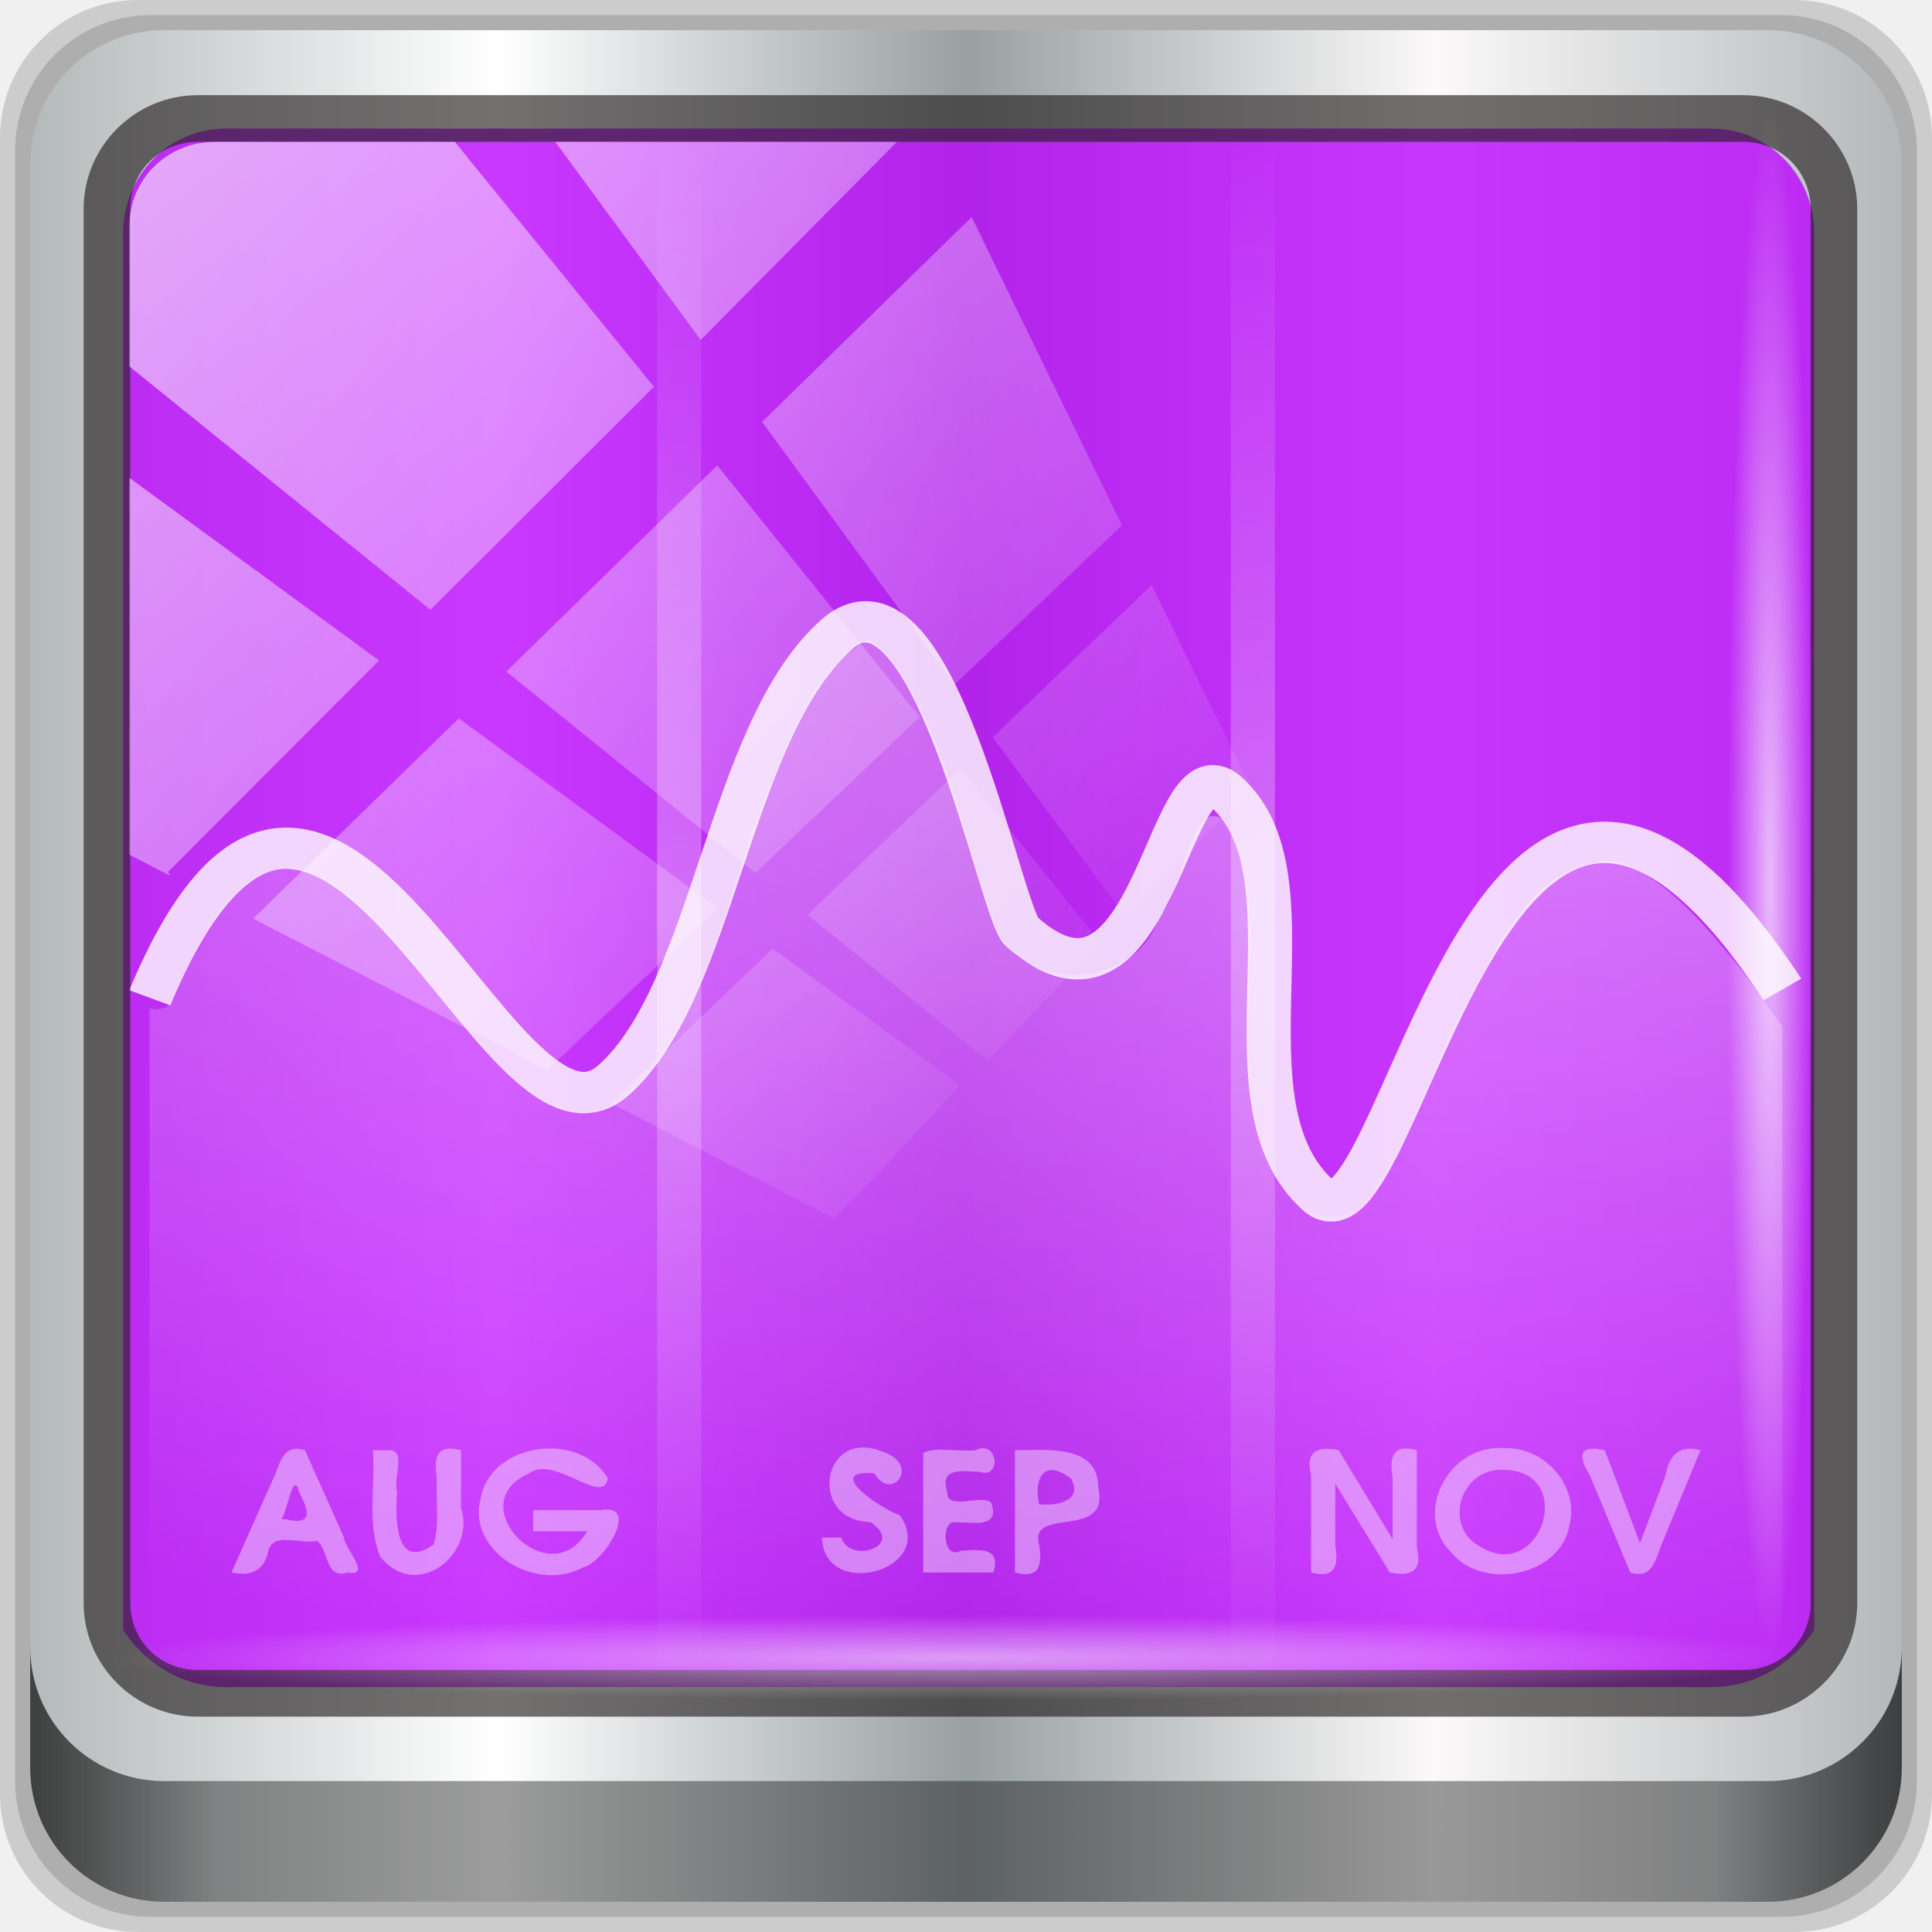
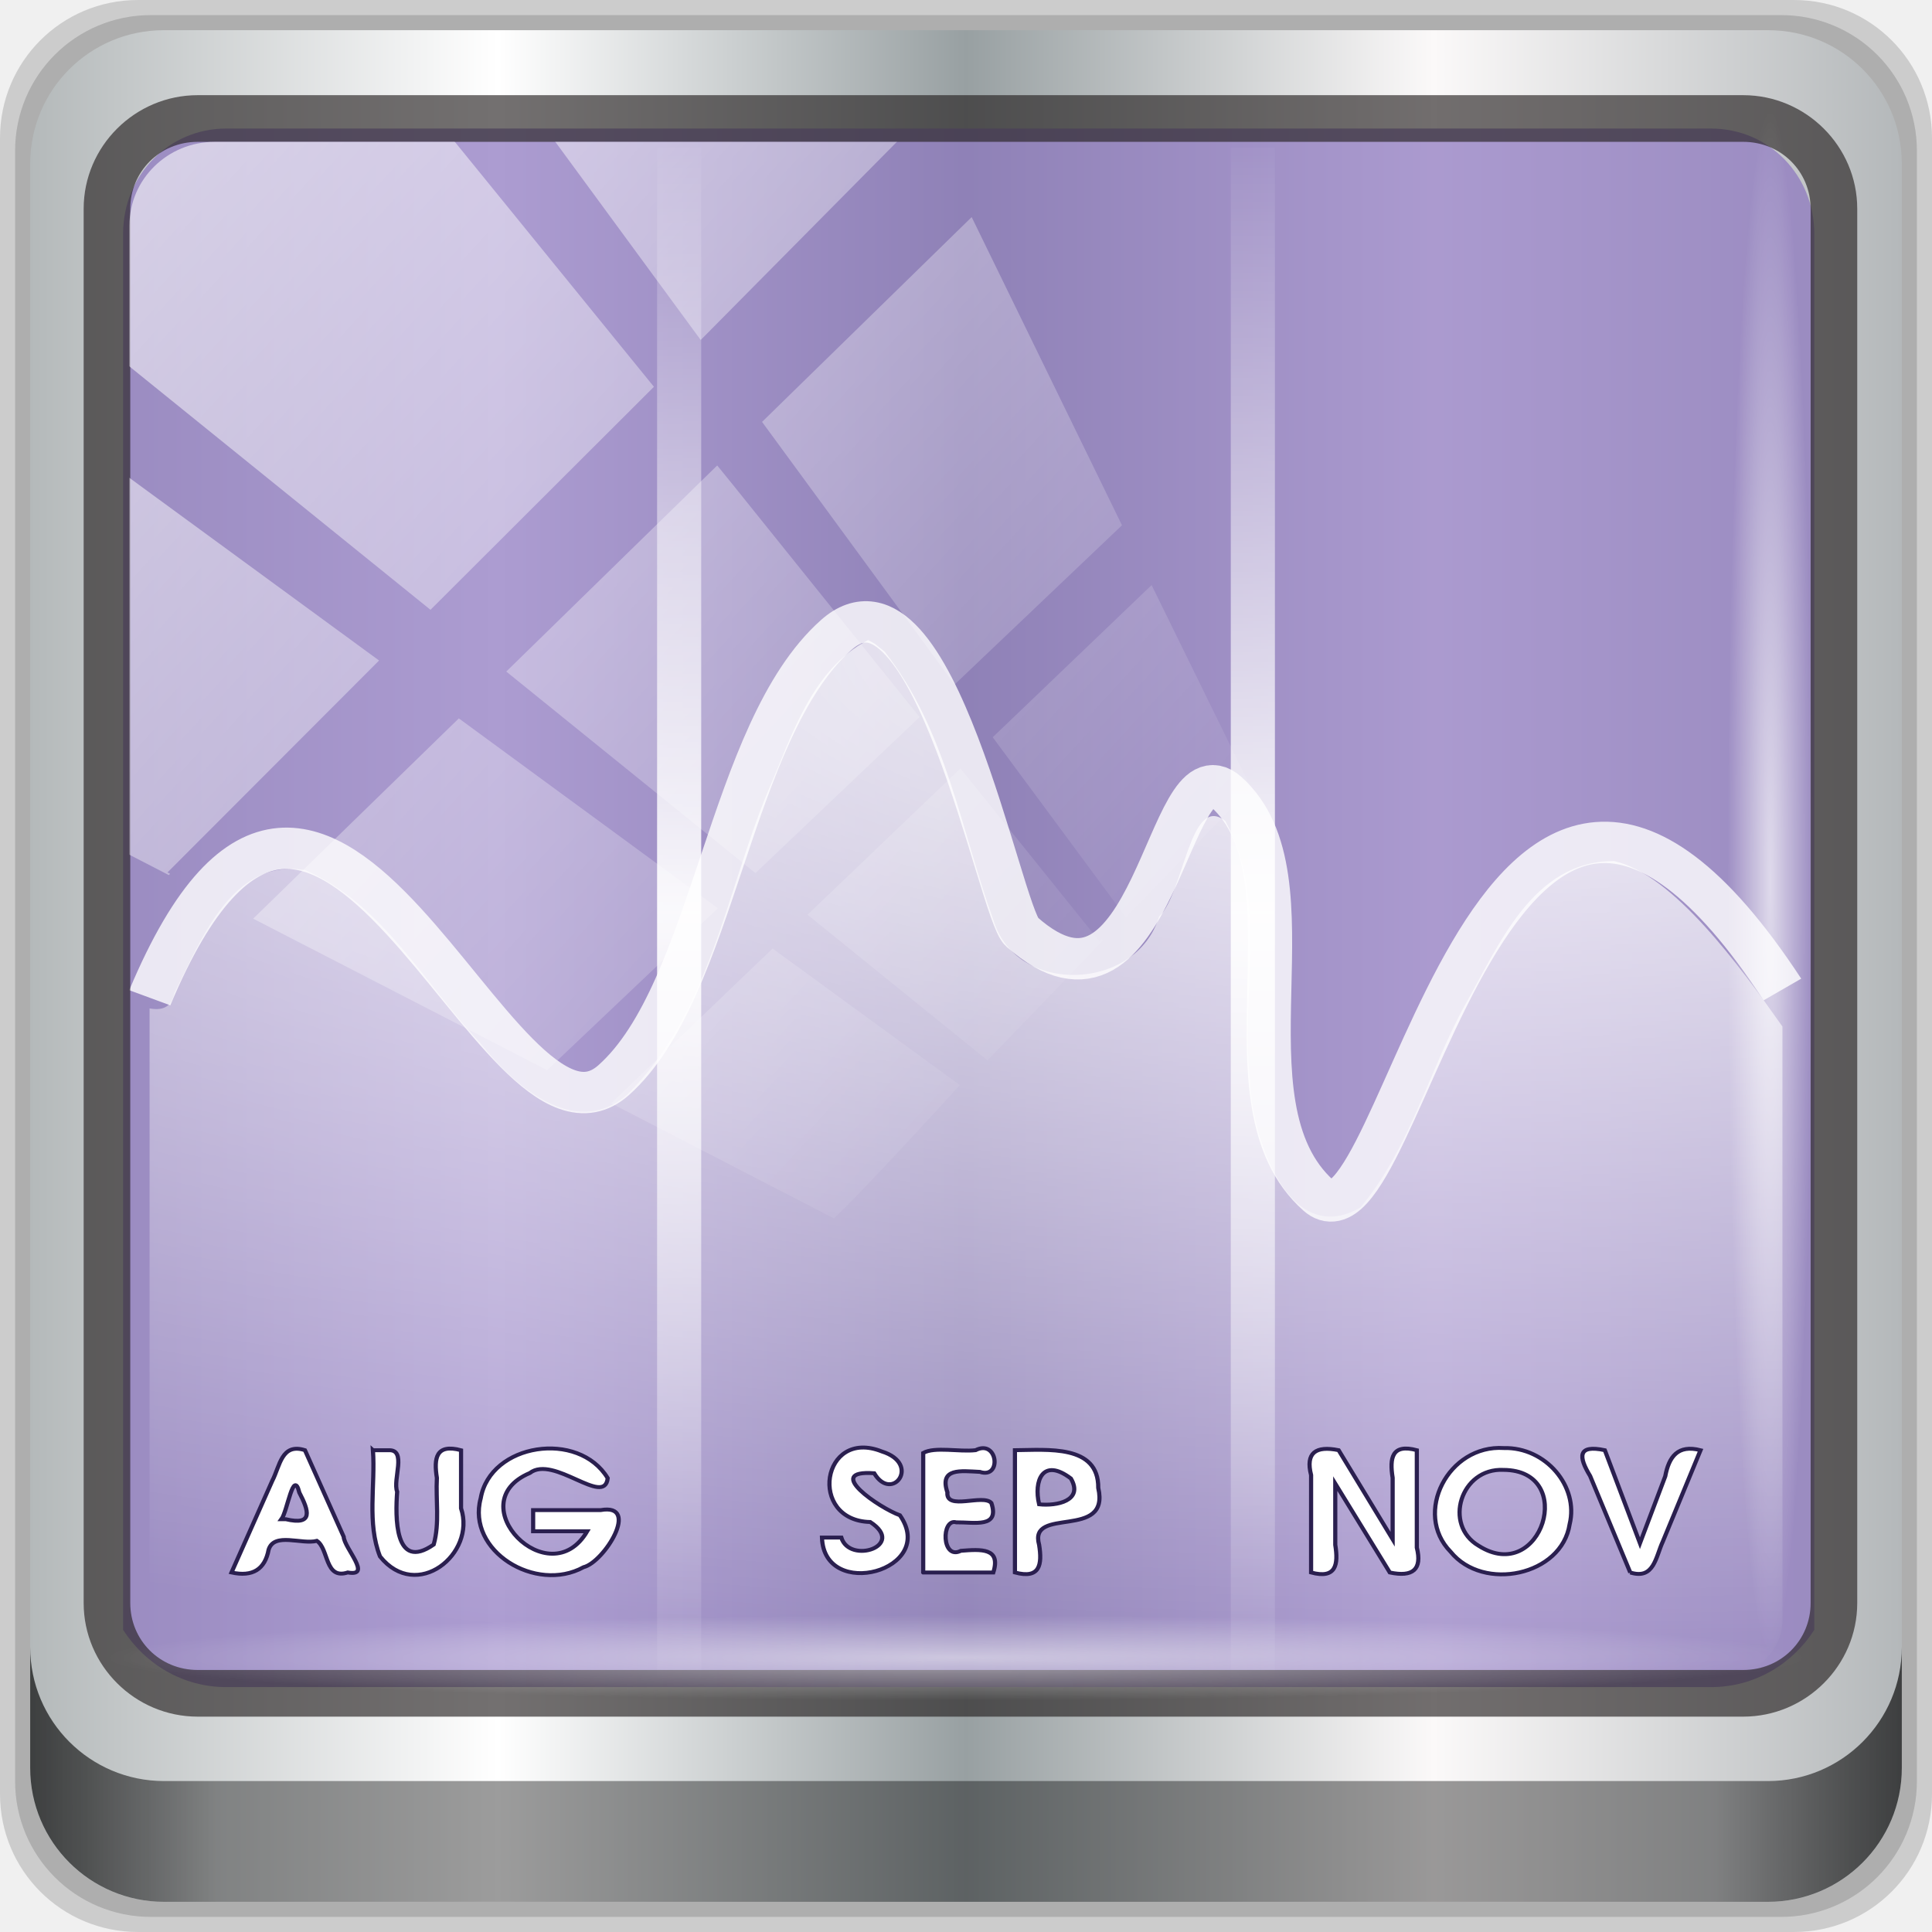
<svg xmlns="http://www.w3.org/2000/svg" xmlns:xlink="http://www.w3.org/1999/xlink" version="1.1" width="96" height="96" id="svg4405">
  <defs id="defs4407">
    <linearGradient id="linearGradient3924">
      <stop id="stop3926" style="stop-color:#ffffff;stop-opacity:1" offset="0" />
      <stop id="stop3928" style="stop-color:#ffffff;stop-opacity:0" offset="1" />
    </linearGradient>
    <linearGradient id="linearGradient3824">
      <stop id="stop3826" style="stop-color:#ffffff;stop-opacity:1" offset="0" />
      <stop id="stop3828" style="stop-color:#ffffff;stop-opacity:0" offset="1" />
    </linearGradient>
    <linearGradient id="linearGradient3308-4-6">
      <stop id="stop3310-1-4" style="stop-color:#ffffff;stop-opacity:1" offset="0" />
      <stop id="stop3312-5-3" style="stop-color:#ffffff;stop-opacity:0" offset="1" />
    </linearGradient>
    <linearGradient id="linearGradient3688">
      <stop id="stop3690" style="stop-color:#000000;stop-opacity:1" offset="0" />
      <stop id="stop3692" style="stop-color:#000000;stop-opacity:0" offset="1" />
    </linearGradient>
    <linearGradient id="linearGradient3702">
      <stop id="stop3704" style="stop-color:#000000;stop-opacity:0" offset="0" />
      <stop id="stop3710" style="stop-color:#000000;stop-opacity:1" offset="0.5" />
      <stop id="stop3706" style="stop-color:#000000;stop-opacity:0" offset="1" />
    </linearGradient>
    <linearGradient x1="24" y1="5" x2="24" y2="43" id="linearGradient2855" xlink:href="#linearGradient3308-4-6" gradientUnits="userSpaceOnUse" gradientTransform="translate(0,0.9674388)" />
    <radialGradient cx="12.011" cy="13.195" r="20" fx="12.011" fy="13.195" id="radialGradient2863" xlink:href="#linearGradient3671" gradientUnits="userSpaceOnUse" gradientTransform="matrix(5.6341942e-8,1.680083,-2.423533,1.0380855e-8,44.4784,-5.926735)" />
    <linearGradient x1="24" y1="44" x2="24" y2="3.899" id="linearGradient2865" xlink:href="#linearGradient3707" gradientUnits="userSpaceOnUse" gradientTransform="translate(0,0.9674388)" />
    <radialGradient cx="4.993" cy="43.5" r="2.5" fx="4.993" fy="43.5" id="radialGradient2873" xlink:href="#linearGradient3688" gradientUnits="userSpaceOnUse" gradientTransform="matrix(2.003784,0,0,1.4,27.98813,-17.4)" />
    <radialGradient cx="4.993" cy="43.5" r="2.5" fx="4.993" fy="43.5" id="radialGradient2875" xlink:href="#linearGradient3688" gradientUnits="userSpaceOnUse" gradientTransform="matrix(2.003784,0,0,1.4,-20.01187,-104.4)" />
    <linearGradient x1="25.058" y1="47.028" x2="25.058" y2="39.999" id="linearGradient2877" xlink:href="#linearGradient3702" gradientUnits="userSpaceOnUse" />
    <linearGradient id="linearGradient3707">
      <stop id="stop3709" style="stop-color:#4c2a4e;stop-opacity:1" offset="0" />
      <stop id="stop3711" style="stop-color:#a85394;stop-opacity:1" offset="1" />
    </linearGradient>
    <linearGradient id="linearGradient3671">
      <stop id="stop3673" style="stop-color:#e384c6;stop-opacity:1" offset="0" />
      <stop id="stop3675" style="stop-color:#c467be;stop-opacity:1" offset="0.262" />
      <stop id="stop3677" style="stop-color:#93399a;stop-opacity:1" offset="0.705" />
      <stop id="stop3679" style="stop-color:#48274f;stop-opacity:1" offset="1" />
    </linearGradient>
    <radialGradient cx="24" cy="9.489" r="18.5" fx="24" fy="9.489" id="radialGradient3832" xlink:href="#linearGradient3824" gradientUnits="userSpaceOnUse" gradientTransform="matrix(0,2.860767,-8.55155,0,150.9023,-30.11623)" />
    <linearGradient x1="17" y1="25" x2="17" y2="6" id="linearGradient3930" xlink:href="#linearGradient3924" gradientUnits="userSpaceOnUse" spreadMethod="reflect" gradientTransform="matrix(2.110399,0,0,2.110399,-6.107192,-0.302342)" />
    <linearGradient xlink:href="#linearGradient6139-0" id="linearGradient4071" gradientUnits="userSpaceOnUse" gradientTransform="matrix(1.107143,0,0,1.107143,-4.993903,-3.620687)" x1="6" y1="47" x2="90" y2="47" />
    <linearGradient id="linearGradient6139-0">
      <stop id="stop6141-2" offset="0" style="stop-color:#b4b9ba;stop-opacity:1" />
      <stop style="stop-color:#ffffff;stop-opacity:1;" offset="0.25" id="stop6151-0" />
      <stop style="stop-color:#98a0a2;stop-opacity:1" offset="0.5" id="stop6147-1" />
      <stop id="stop6149-4" offset="0.75" style="stop-color:#fbf9f9;stop-opacity:1;" />
      <stop id="stop6143-4" offset="1" style="stop-color:#b4b8ba;stop-opacity:1" />
    </linearGradient>
    <linearGradient gradientTransform="translate(0.1489535,0.415026)" xlink:href="#linearGradient3832-0-6-1-1" id="linearGradient4129" x1="1.5" y1="88.172" x2="94.5" y2="88.172" gradientUnits="userSpaceOnUse" />
    <linearGradient id="linearGradient3832-0-6-1-1">
      <stop style="stop-color:#000000;stop-opacity:1;" offset="0" id="stop3834-6-3-7-1" />
      <stop id="stop3872-2-4" offset="0.1" style="stop-color:#000000;stop-opacity:0.588;" />
      <stop style="stop-color:#000000;stop-opacity:0.588;" offset="0.9" id="stop3844-6-2-7-6" />
      <stop style="stop-color:#000000;stop-opacity:1;" offset="1" id="stop3836-5-0-2-9" />
    </linearGradient>
    <radialGradient xlink:href="#linearGradient3924" id="radialGradient7462" gradientUnits="userSpaceOnUse" gradientTransform="matrix(0.9751338,0,0,0.04919072,34.04765,80.58172)" cx="13.948" cy="44.893" fx="13.948" fy="44.893" r="43.199" />
    <radialGradient xlink:href="#linearGradient3924" id="radialGradient7464" gradientUnits="userSpaceOnUse" gradientTransform="matrix(0.8883266,0,0,0.04919072,31.95952,-90.31726)" cx="13.948" cy="44.893" fx="13.948" fy="44.893" r="43.199" />
    <linearGradient xlink:href="#linearGradient3924" id="linearGradient4767" gradientUnits="userSpaceOnUse" x1="2.771" y1="-28.642" x2="50.528" y2="14.514" />
    <clipPath id="clipPath4156-4-1" clipPathUnits="userSpaceOnUse">
      <path id="path4158-0-8" d="m 27.046,-55.695 -14.214,13.321 h 0.061 l 15.653,21.771 10.231,-10.546 C 38.562,-32.302 27.468,-54.819 27.046,-55.695 Z M 9.647,-39.383 -5.241,-25.321 15.988,-7.806 26.372,-18.383 Z m 31.491,12.951 -9.741,9.714 8.945,12.458 7.781,-7.555 z m -49.84,4.379 -13.754,12.982 26.283,13.846 0.061,-0.062 -0.123,-0.062 L 13.599,-5.401 -8.702,-22.053 Z m 38.015,7.401 -9.803,9.775 11.579,9.559 7.628,-7.401 -8.669,-11.009 z m 20.187,5.674 -7.383,7.216 6.188,8.542 5.82,-6.137 z m -32.195,6.322 -9.557,9.498 13.662,7.185 7.934,-7.678 z m 23.312,2.374 -7.107,6.938 8.363,6.907 5.361,-5.674 -0.061,-0.092 -0.092,0.123 -6.464,-8.203 z m -8.73,8.542 -7.505,7.339 10.354,5.458 c 1.397,-1.321 5.675,-6.123 5.851,-6.322 z" style="opacity:0.6;fill:#ffffff;fill-opacity:1;stroke:none" />
    </clipPath>
    <radialGradient cx="24" cy="9.489" r="18.5" fx="24" fy="9.489" id="radialGradient3832-3" xlink:href="#linearGradient3924" gradientUnits="userSpaceOnUse" gradientTransform="matrix(0,2.860767,-8.55155,0,150.9023,-30.11623)" />
  </defs>
  <g transform="translate(0,-1026.52)" id="layer1">
    <g id="g2574" style="display:inline" transform="translate(-0.1489564,1026.105)">
      <path style="display:inline;opacity:0.15;fill:#000000;fill-opacity:1;fill-rule:nonzero;stroke:none" d="M 89.292,0.415 H 7.006 c -3.799,0 -6.857,3.058 -6.857,6.857 V 89.558 c 0,3.799 3.058,6.857 6.857,6.857 H 89.292 c 3.799,0 6.857,-3.058 6.857,-6.857 V 7.272 c 0,-3.799 -3.058,-6.857 -6.857,-6.857 z" id="path3288" />
      <path id="path4085" d="M 88.649,1.165 H 7.649 c -3.739,0 -6.75,3.01 -6.75,6.75 V 88.915 c 0,3.74 3.011,6.75 6.75,6.75 H 88.649 c 3.74,0 6.75,-3.01 6.75,-6.75 V 7.915 c 0,-3.739 -3.01,-6.75 -6.75,-6.75 z" style="display:inline;opacity:0.15;fill:#000000;fill-opacity:1;fill-rule:nonzero;stroke:none" />
      <path style="display:inline;fill:url(#linearGradient4071);fill-opacity:1;fill-rule:nonzero;stroke:none" d="M 88.006,1.915 H 8.292 c -3.68,0 -6.643,2.963 -6.643,6.643 V 88.272 c 0,3.68 2.963,6.643 6.643,6.643 H 88.006 c 3.68,0 6.643,-2.963 6.643,-6.643 V 8.558 c 0,-3.68 -2.963,-6.643 -6.643,-6.643 z" id="rect4251-1" />
-       <path style="display:inline;opacity:0.779;fill:#ba00ff;fill-opacity:1;fill-rule:nonzero;stroke:none;stroke-width:1.035" d="m 11.39,6.802 c -2.856,0 -5.124,2.315 -5.124,5.23 v 21.674 7.323 40.373 c 1.097,1.704 2.969,2.844 5.124,2.844 h 4.099 65.589 4.099 c 2.155,0 4.027,-1.14 5.124,-2.844 V 41.029 33.706 12.033 c 0,-2.916 -2.268,-5.23 -5.124,-5.23 z" id="path3400-6" />
+       <path style="display:inline;opacity:0.718;fill:#8b75bf;fill-opacity:1;fill-rule:nonzero;stroke:none;stroke-width:1.035" d="m 11.39,6.802 c -2.856,0 -5.124,2.315 -5.124,5.23 v 21.674 7.323 40.373 c 1.097,1.704 2.969,2.844 5.124,2.844 h 4.099 65.589 4.099 c 2.155,0 4.027,-1.14 5.124,-2.844 V 41.029 33.706 12.033 c 0,-2.916 -2.268,-5.23 -5.124,-5.23 z" id="path3400-6" />
      <g id="g931" transform="matrix(1.039071,0,0,0.9739527,1.866269,-5.320314)">
        <path style="opacity:0.8;fill:none;stroke:#ffffff;stroke-width:2.11px;stroke-linecap:butt;stroke-linejoin:miter;stroke-opacity:1" id="path3701" d="m 5.51,56.793 c 8.407,-21.378 16.554,9.541 22.18,4.206 4.848,-4.597 5.491,-17.826 10.647,-22.715 4.621,-4.381 7.837,14.162 8.872,15.143 6.349,6.02 6.972,-9.794 9.759,-7.151 4.601,4.363 -0.54,15.893 4.436,20.611 3.993,3.786 8.085,-33.429 22.18,-10.516" />
-         <path style="opacity:0.4;fill:url(#radialGradient3832-3);fill-opacity:1;stroke:none;stroke-width:2.11" id="path3782" d="m 39.86,38.542 c -2.749,1.539 -3.67,4.994 -4.814,7.782 -2.011,5.198 -2.749,11.243 -6.727,15.432 C 25.772,64.058 22.844,61.172 21.328,59.119 18.663,56.121 16.716,52.063 12.952,50.281 9.405,49.635 7.927,53.96 6.687,56.547 6.529,57.344 6.052,57.438 5.5,57.338 v 31.194 c 0,1.596 1.306,2.902 2.902,2.902 h 72.281 c 1.596,0 2.902,-1.306 2.902,-2.902 V 58.261 c -2.033,-3.074 -5.209,-7.756 -8.046,-8.442 -3.926,-0.019 -5.555,4.403 -7.123,7.32 -1.754,3.392 -2.634,7.319 -5.012,10.354 -3.498,2.165 -5.222,-3.793 -5.276,-6.463 -0.484,-4.391 0.905,-9.167 -1.187,-13.256 -1.69,-1.428 -1.969,3.659 -3.166,4.88 -1.096,3.826 -6.818,4.038 -7.914,0.198 -1.564,-4.612 -2.254,-9.718 -5.21,-13.718 l -0.462,-0.396 z" />
-         <path style="color:#000000;display:inline;overflow:visible;visibility:visible;opacity:0.3;fill:none;stroke:url(#linearGradient3930);stroke-width:2.11px;stroke-linecap:square;stroke-linejoin:miter;stroke-miterlimit:4;stroke-dasharray:none;stroke-dashoffset:0;stroke-opacity:1;marker:none;enable-background:accumulate" id="path3834-9-0" d="M 30.825,13.415 V 91.5 Z m 27.435,0 V 91.5 Z" />
-         <path style="font-style:normal;font-variant:normal;font-weight:bold;font-stretch:normal;font-size:4px;font-family:'URW Gothic L';-inkscape-font-specification:'Andale Mono Bold';opacity:0.4;fill:#ffffff;fill-opacity:1;stroke:none;stroke-width:2.11" id="text3934" d="m 9.418,86.114 c 1.003,0.234 1.598,-0.15 1.776,-1.167 0.271,-0.905 1.573,-0.244 2.308,-0.446 0.576,0.413 0.37,1.994 1.476,1.612 1.191,0.228 -0.165,-1.237 -0.195,-1.821 -0.618,-1.472 -1.235,-2.945 -1.853,-4.417 -1.122,-0.381 -1.195,0.812 -1.563,1.563 -0.65,1.559 -1.299,3.117 -1.949,4.676 z m 2.389,-2.718 c 0.285,-0.404 0.57,-2.602 0.855,-1.359 0.456,0.929 0.684,1.696 -0.65,1.359 h -0.141 z m 4.375,-3.52 c 0.119,1.802 -0.294,3.707 0.338,5.42 1.754,2.337 4.603,-0.129 3.875,-2.456 0,-0.988 0,-1.975 0,-2.963 -1.2,-0.344 -1.307,0.405 -1.156,1.411 -0.057,1.132 0.139,2.303 -0.152,3.401 -1.897,1.412 -1.833,-1.464 -1.747,-2.695 -0.224,-0.622 0.486,-2.18 -0.423,-2.116 -0.244,0 -0.489,0 -0.733,0 z m 7.662,4.136 c 0.861,0 1.722,0 2.583,0 -1.807,3.302 -6.147,-1.436 -2.744,-2.972 1.14,-0.942 3.572,1.748 3.725,0.262 -1.393,-2.464 -5.614,-1.784 -6.073,1.028 -0.684,2.68 2.626,4.856 4.919,3.514 0.979,-0.253 2.749,-3.273 0.82,-2.913 -1.077,0 -2.154,0 -3.231,0 0,0.36 0,0.72 0,1.081 z m 13.811,0.321 c 0.098,3.257 5.552,1.667 3.727,-1.137 -0.946,-0.355 -3.701,-2.335 -1.23,-2.145 0.856,1.525 2.272,-0.476 0.368,-1.11 -2.877,-1.225 -3.562,3.525 -0.556,3.598 1.734,1.208 -0.983,2.179 -1.384,0.794 -0.308,0 -0.617,0 -0.925,0 z m 4.842,1.781 c 1.117,0 2.234,0 3.351,0 0.378,-1.264 -0.586,-1.186 -1.552,-1.106 -0.924,0.5 -0.94,-1.674 -0.22,-1.452 0.877,-0.012 2.085,0.307 1.679,-0.988 -0.4,-0.481 -2.18,0.417 -2.102,-0.541 -0.396,-1.262 0.638,-1.093 1.552,-1.046 1.065,0.38 0.861,-1.688 -0.204,-1.106 -0.786,0.096 -1.954,-0.19 -2.505,0.141 0,2.032 0,4.065 0,6.097 z m 4.386,0 c 1.2,0.344 1.307,-0.405 1.156,-1.411 -0.525,-1.996 3.408,-0.218 2.828,-2.903 0.019,-2.229 -2.435,-1.936 -3.984,-1.925 0,2.079 0,4.159 0,6.238 z m 1.156,-3.478 c -0.265,-1.189 0.164,-2.414 1.519,-1.318 0.621,1.141 -0.686,1.417 -1.519,1.318 z m 13.006,3.478 c 1.2,0.344 1.307,-0.405 1.156,-1.411 0,-1.041 0,-2.081 0,-3.122 0.869,1.511 1.739,3.022 2.608,4.533 1.102,0.249 1.555,-0.153 1.292,-1.27 0,-1.656 0,-3.312 0,-4.969 -1.2,-0.344 -1.307,0.405 -1.156,1.411 0,1.044 0,2.087 0,3.131 -0.861,-1.514 -1.722,-3.028 -2.583,-4.542 -1.101,-0.239 -1.588,0.137 -1.317,1.27 0,1.656 0,3.312 0,4.969 z m 9.22,-6.348 c -2.662,-0.188 -4.353,3.333 -2.548,5.291 1.57,2.063 5.318,1.214 5.692,-1.404 0.446,-1.932 -1.148,-3.94 -3.144,-3.887 z m -0.017,1.114 c 3.543,0.016 1.817,5.913 -1.187,3.873 -1.708,-1.064 -0.862,-3.985 1.187,-3.873 z m 6.06,5.234 c 1.141,0.382 1.215,-0.794 1.557,-1.579 0.601,-1.553 1.202,-3.106 1.803,-4.659 -1.089,-0.302 -1.512,0.338 -1.687,1.33 -0.403,1.138 -0.806,2.276 -1.209,3.414 -0.56,-1.581 -1.12,-3.163 -1.68,-4.744 -1.313,-0.299 -1.263,0.334 -0.703,1.315 0.64,1.641 1.279,3.282 1.919,4.924 z" />
+         <path style="opacity:0.917;fill:url(#radialGradient3832-3);fill-opacity:1;stroke:none;stroke-width:2.11" id="path3782" d="m 39.86,38.542 c -2.749,1.539 -3.67,4.994 -4.814,7.782 -2.011,5.198 -2.749,11.243 -6.727,15.432 C 25.772,64.058 22.844,61.172 21.328,59.119 18.663,56.121 16.716,52.063 12.952,50.281 9.405,49.635 7.927,53.96 6.687,56.547 6.529,57.344 6.052,57.438 5.5,57.338 v 31.194 c 0,1.596 1.306,2.902 2.902,2.902 h 72.281 c 1.596,0 2.902,-1.306 2.902,-2.902 V 58.261 c -2.033,-3.074 -5.209,-7.756 -8.046,-8.442 -3.926,-0.019 -5.555,4.403 -7.123,7.32 -1.754,3.392 -2.634,7.319 -5.012,10.354 -3.498,2.165 -5.222,-3.793 -5.276,-6.463 -0.484,-4.391 0.905,-9.167 -1.187,-13.256 -1.69,-1.428 -1.969,3.659 -3.166,4.88 -1.096,3.826 -6.818,4.038 -7.914,0.198 -1.564,-4.612 -2.254,-9.718 -5.21,-13.718 l -0.462,-0.396 z" />
+         <path style="color:#000000;display:inline;overflow:visible;visibility:visible;opacity:0.933;fill:none;stroke:url(#linearGradient3930);stroke-width:2.11px;stroke-linecap:square;stroke-linejoin:miter;stroke-miterlimit:4;stroke-dasharray:none;stroke-dashoffset:0;stroke-opacity:1;marker:none;enable-background:accumulate" id="path3834-9-0" d="M 30.825,13.415 V 91.5 Z m 27.435,0 V 91.5 Z" />
+         <path style="font-style:normal;font-variant:normal;font-weight:bold;font-stretch:normal;font-size:4px;font-family:'URW Gothic L';-inkscape-font-specification:'Andale Mono Bold';opacity:1;fill:#ffffff;fill-opacity:1;stroke:#2a1f4f;stroke-width:0.199;stroke-opacity:1;stroke-miterlimit:4;stroke-dasharray:none" id="text3934" d="m 9.418,86.114 c 1.003,0.234 1.598,-0.15 1.776,-1.167 0.271,-0.905 1.573,-0.244 2.308,-0.446 0.576,0.413 0.37,1.994 1.476,1.612 1.191,0.228 -0.165,-1.237 -0.195,-1.821 -0.618,-1.472 -1.235,-2.945 -1.853,-4.417 -1.122,-0.381 -1.195,0.812 -1.563,1.563 -0.65,1.559 -1.299,3.117 -1.949,4.676 z m 2.389,-2.718 c 0.285,-0.404 0.57,-2.602 0.855,-1.359 0.456,0.929 0.684,1.696 -0.65,1.359 h -0.141 z m 4.375,-3.52 c 0.119,1.802 -0.294,3.707 0.338,5.42 1.754,2.337 4.603,-0.129 3.875,-2.456 0,-0.988 0,-1.975 0,-2.963 -1.2,-0.344 -1.307,0.405 -1.156,1.411 -0.057,1.132 0.139,2.303 -0.152,3.401 -1.897,1.412 -1.833,-1.464 -1.747,-2.695 -0.224,-0.622 0.486,-2.18 -0.423,-2.116 -0.244,0 -0.489,0 -0.733,0 z m 7.662,4.136 c 0.861,0 1.722,0 2.583,0 -1.807,3.302 -6.147,-1.436 -2.744,-2.972 1.14,-0.942 3.572,1.748 3.725,0.262 -1.393,-2.464 -5.614,-1.784 -6.073,1.028 -0.684,2.68 2.626,4.856 4.919,3.514 0.979,-0.253 2.749,-3.273 0.82,-2.913 -1.077,0 -2.154,0 -3.231,0 0,0.36 0,0.72 0,1.081 z m 13.811,0.321 c 0.098,3.257 5.552,1.667 3.727,-1.137 -0.946,-0.355 -3.701,-2.335 -1.23,-2.145 0.856,1.525 2.272,-0.476 0.368,-1.11 -2.877,-1.225 -3.562,3.525 -0.556,3.598 1.734,1.208 -0.983,2.179 -1.384,0.794 -0.308,0 -0.617,0 -0.925,0 z m 4.842,1.781 c 1.117,0 2.234,0 3.351,0 0.378,-1.264 -0.586,-1.186 -1.552,-1.106 -0.924,0.5 -0.94,-1.674 -0.22,-1.452 0.877,-0.012 2.085,0.307 1.679,-0.988 -0.4,-0.481 -2.18,0.417 -2.102,-0.541 -0.396,-1.262 0.638,-1.093 1.552,-1.046 1.065,0.38 0.861,-1.688 -0.204,-1.106 -0.786,0.096 -1.954,-0.19 -2.505,0.141 0,2.032 0,4.065 0,6.097 z m 4.386,0 c 1.2,0.344 1.307,-0.405 1.156,-1.411 -0.525,-1.996 3.408,-0.218 2.828,-2.903 0.019,-2.229 -2.435,-1.936 -3.984,-1.925 0,2.079 0,4.159 0,6.238 z m 1.156,-3.478 c -0.265,-1.189 0.164,-2.414 1.519,-1.318 0.621,1.141 -0.686,1.417 -1.519,1.318 z m 13.006,3.478 c 1.2,0.344 1.307,-0.405 1.156,-1.411 0,-1.041 0,-2.081 0,-3.122 0.869,1.511 1.739,3.022 2.608,4.533 1.102,0.249 1.555,-0.153 1.292,-1.27 0,-1.656 0,-3.312 0,-4.969 -1.2,-0.344 -1.307,0.405 -1.156,1.411 0,1.044 0,2.087 0,3.131 -0.861,-1.514 -1.722,-3.028 -2.583,-4.542 -1.101,-0.239 -1.588,0.137 -1.317,1.27 0,1.656 0,3.312 0,4.969 z m 9.22,-6.348 c -2.662,-0.188 -4.353,3.333 -2.548,5.291 1.57,2.063 5.318,1.214 5.692,-1.404 0.446,-1.932 -1.148,-3.94 -3.144,-3.887 z m -0.017,1.114 c 3.543,0.016 1.817,5.913 -1.187,3.873 -1.708,-1.064 -0.862,-3.985 1.187,-3.873 z m 6.06,5.234 c 1.141,0.382 1.215,-0.794 1.557,-1.579 0.601,-1.553 1.202,-3.106 1.803,-4.659 -1.089,-0.302 -1.512,0.338 -1.687,1.33 -0.403,1.138 -0.806,2.276 -1.209,3.414 -0.56,-1.581 -1.12,-3.163 -1.68,-4.744 -1.313,-0.299 -1.263,0.334 -0.703,1.315 0.64,1.641 1.279,3.282 1.919,4.924 z" />
      </g>
      <path id="path4989" d="m 9.974,5.144 c -3.117,0 -5.668,2.54 -5.668,5.646 v 69.278 c 0,3.106 2.551,5.646 5.668,5.646 H 86.766 c 3.117,0 5.668,-2.54 5.668,-5.646 V 10.79 c 0,-3.106 -2.551,-5.646 -5.668,-5.646 z m 0,2.319 H 86.766 c 1.888,0 3.352,1.48 3.352,3.327 v 69.278 c 0,1.846 -1.464,3.327 -3.352,3.327 H 9.974 c -1.888,0 -3.352,-1.48 -3.352,-3.327 V 10.79 c 0,-1.846 1.464,-3.327 3.352,-3.327 z" style="color:#000000;font-style:normal;font-variant:normal;font-weight:normal;font-stretch:normal;font-size:medium;line-height:normal;font-family:Sans;-inkscape-font-specification:Sans;text-indent:0;text-align:start;text-decoration:none;text-decoration-line:none;letter-spacing:normal;word-spacing:normal;text-transform:none;writing-mode:lr-tb;direction:ltr;baseline-shift:baseline;text-anchor:start;display:inline;overflow:visible;visibility:visible;fill:#241f1f;fill-opacity:0.633;stroke:none;stroke-width:2.376;marker:none;enable-background:accumulate" />
      <path style="display:inline;opacity:0.658;fill:url(#linearGradient4129);fill-opacity:1;fill-rule:nonzero;stroke:none" d="m 1.649,82.259 v 6 c 0,3.68 2.976,6.656 6.656,6.656 H 87.993 c 3.68,0 6.656,-2.976 6.656,-6.656 v -6 c 0,3.68 -2.976,6.656 -6.656,6.656 H 8.305 c -3.68,0 -6.656,-2.976 -6.656,-6.656 z" id="path4118" />
      <rect style="opacity:0.55;fill:url(#radialGradient7462);fill-opacity:1;stroke:none" id="rect4131" width="84.25" height="4.25" x="5.524" y="80.665" rx="0" ry="4.25" />
      <rect ry="4.25" rx="0" y="-90.234" x="5.975" height="4.25" width="76.75" id="rect4141" style="opacity:0.669;fill:url(#radialGradient7464);fill-opacity:1;stroke:none" transform="rotate(90)" />
      <rect transform="matrix(1.069245,0,0,1.047683,4.44418,38.89401)" style="opacity:0.579;fill:url(#linearGradient4767);fill-opacity:1;stroke:none" id="rect4146" width="75.966" height="69.024" x="2" y="-30" rx="3.957" ry="3.957" clip-path="url(#clipPath4156-4-1)" />
    </g>
  </g>
</svg>
